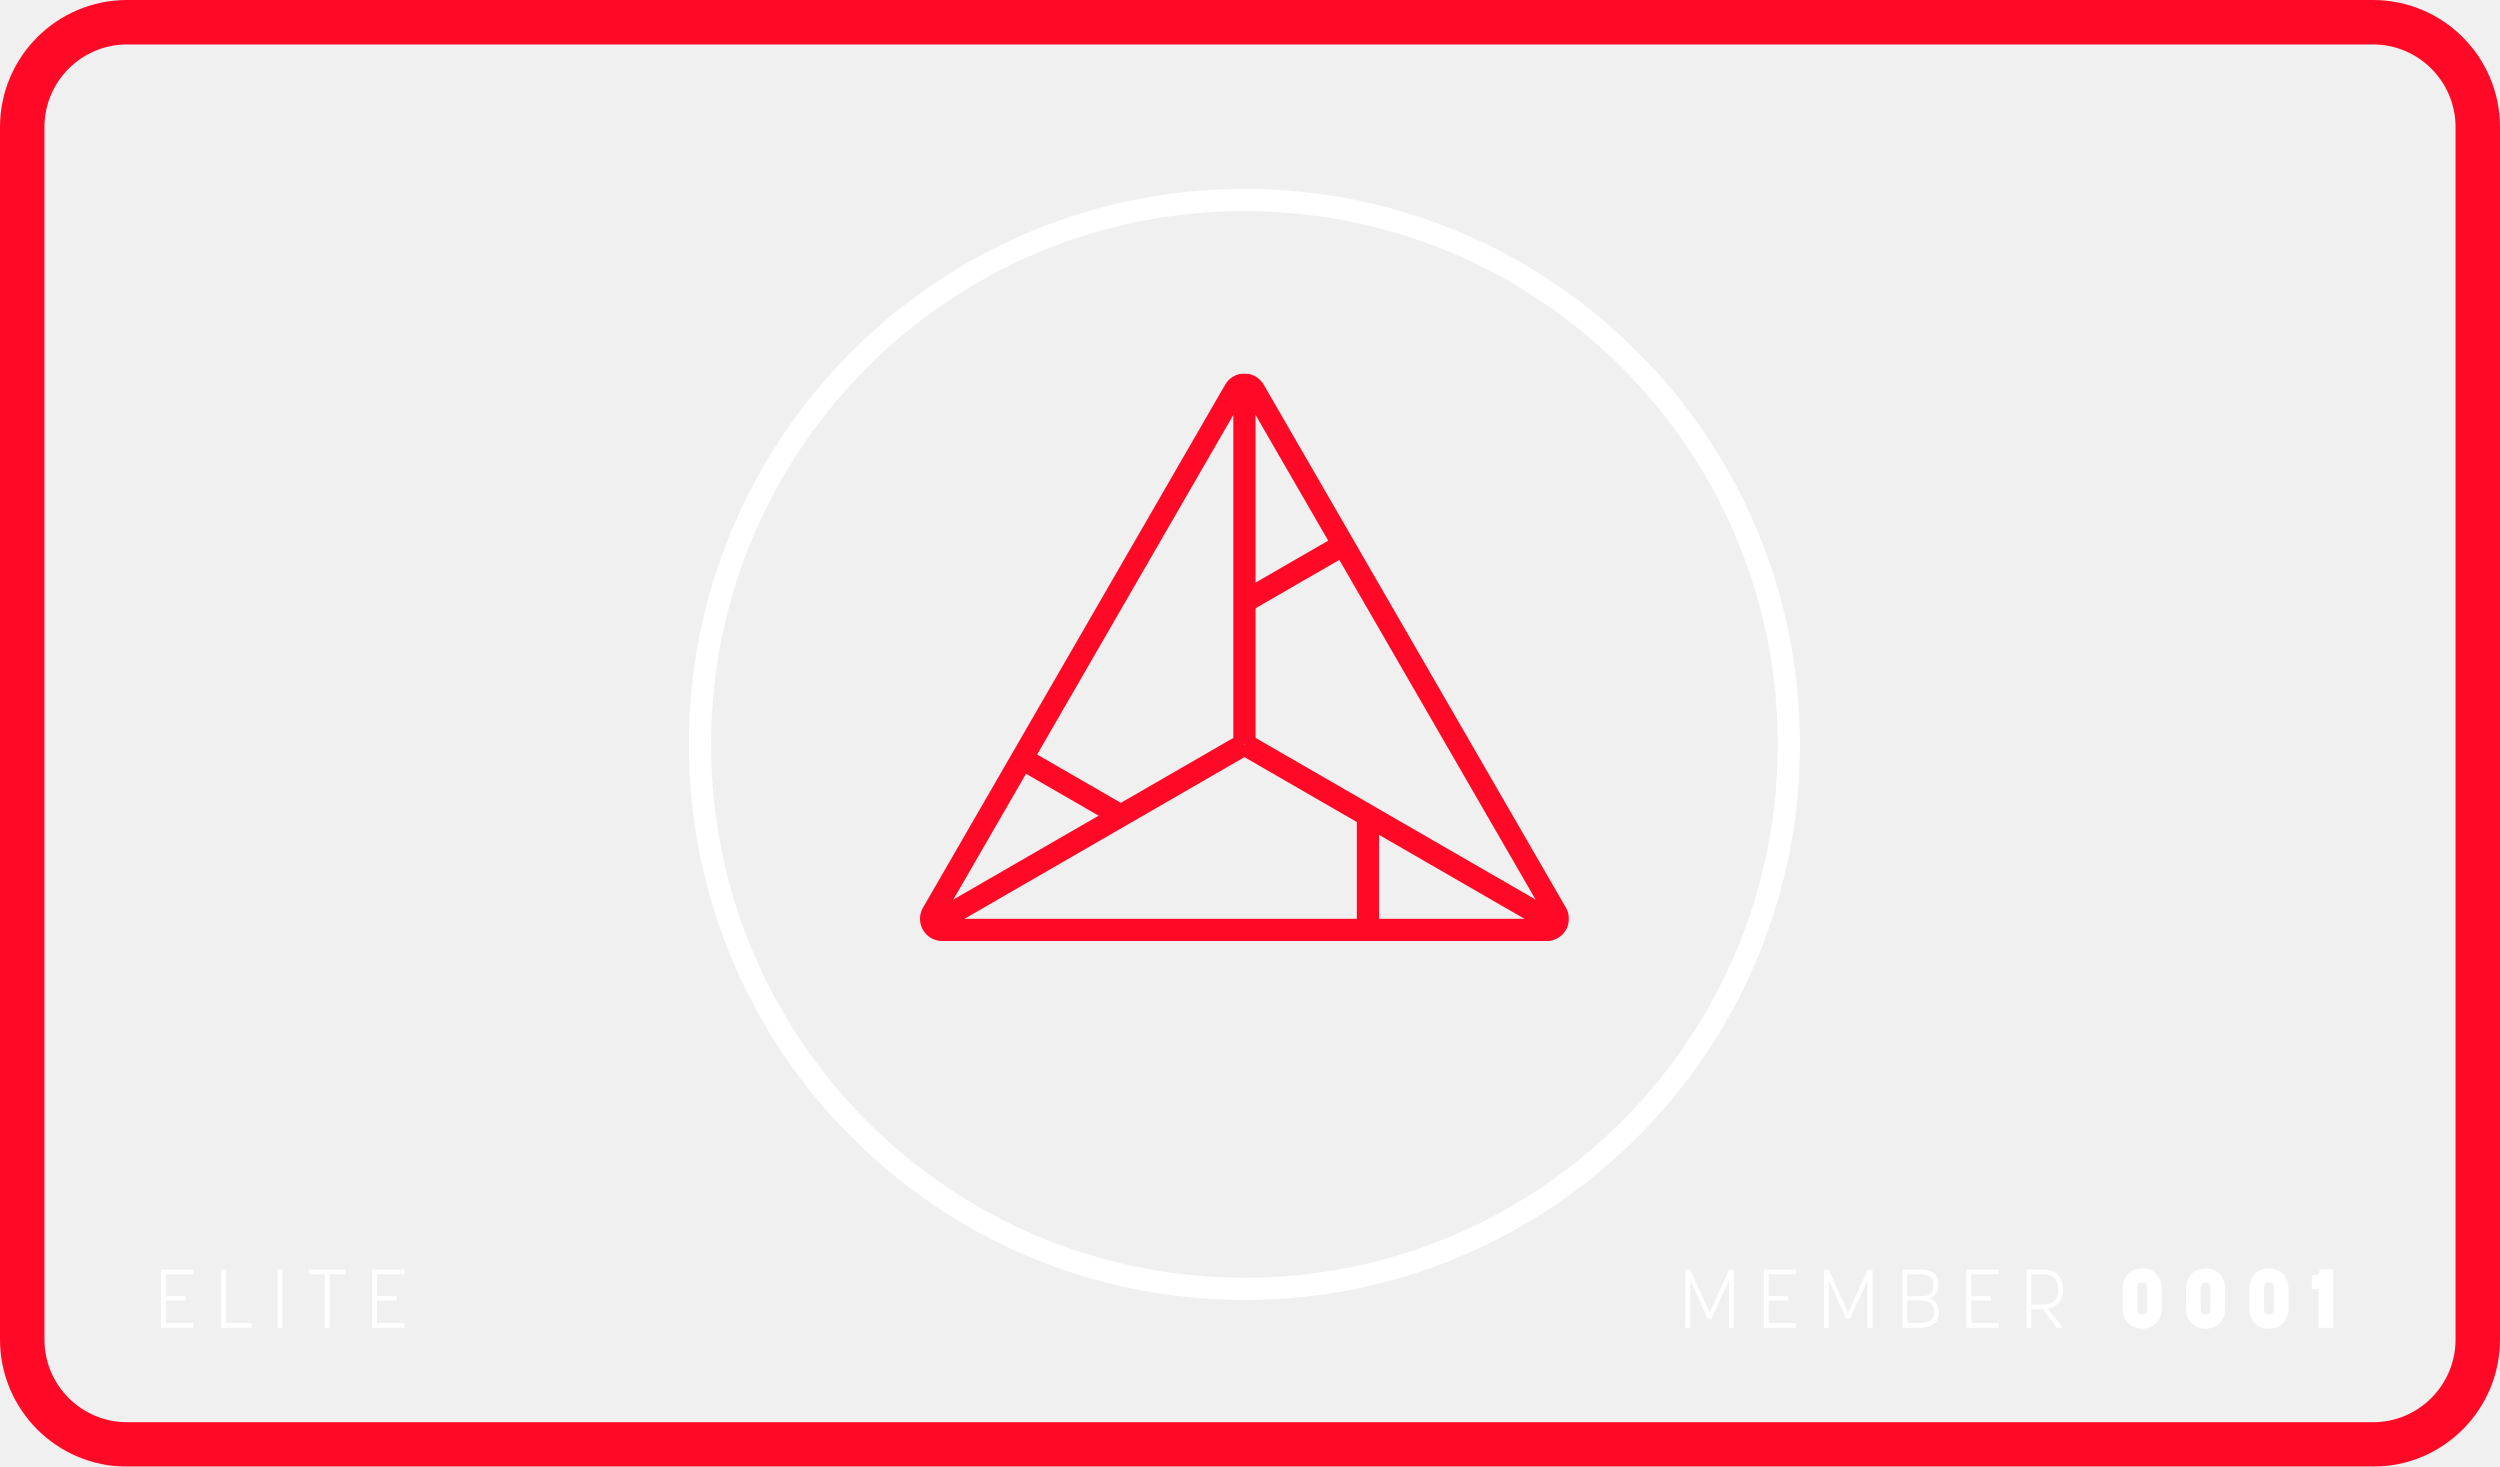
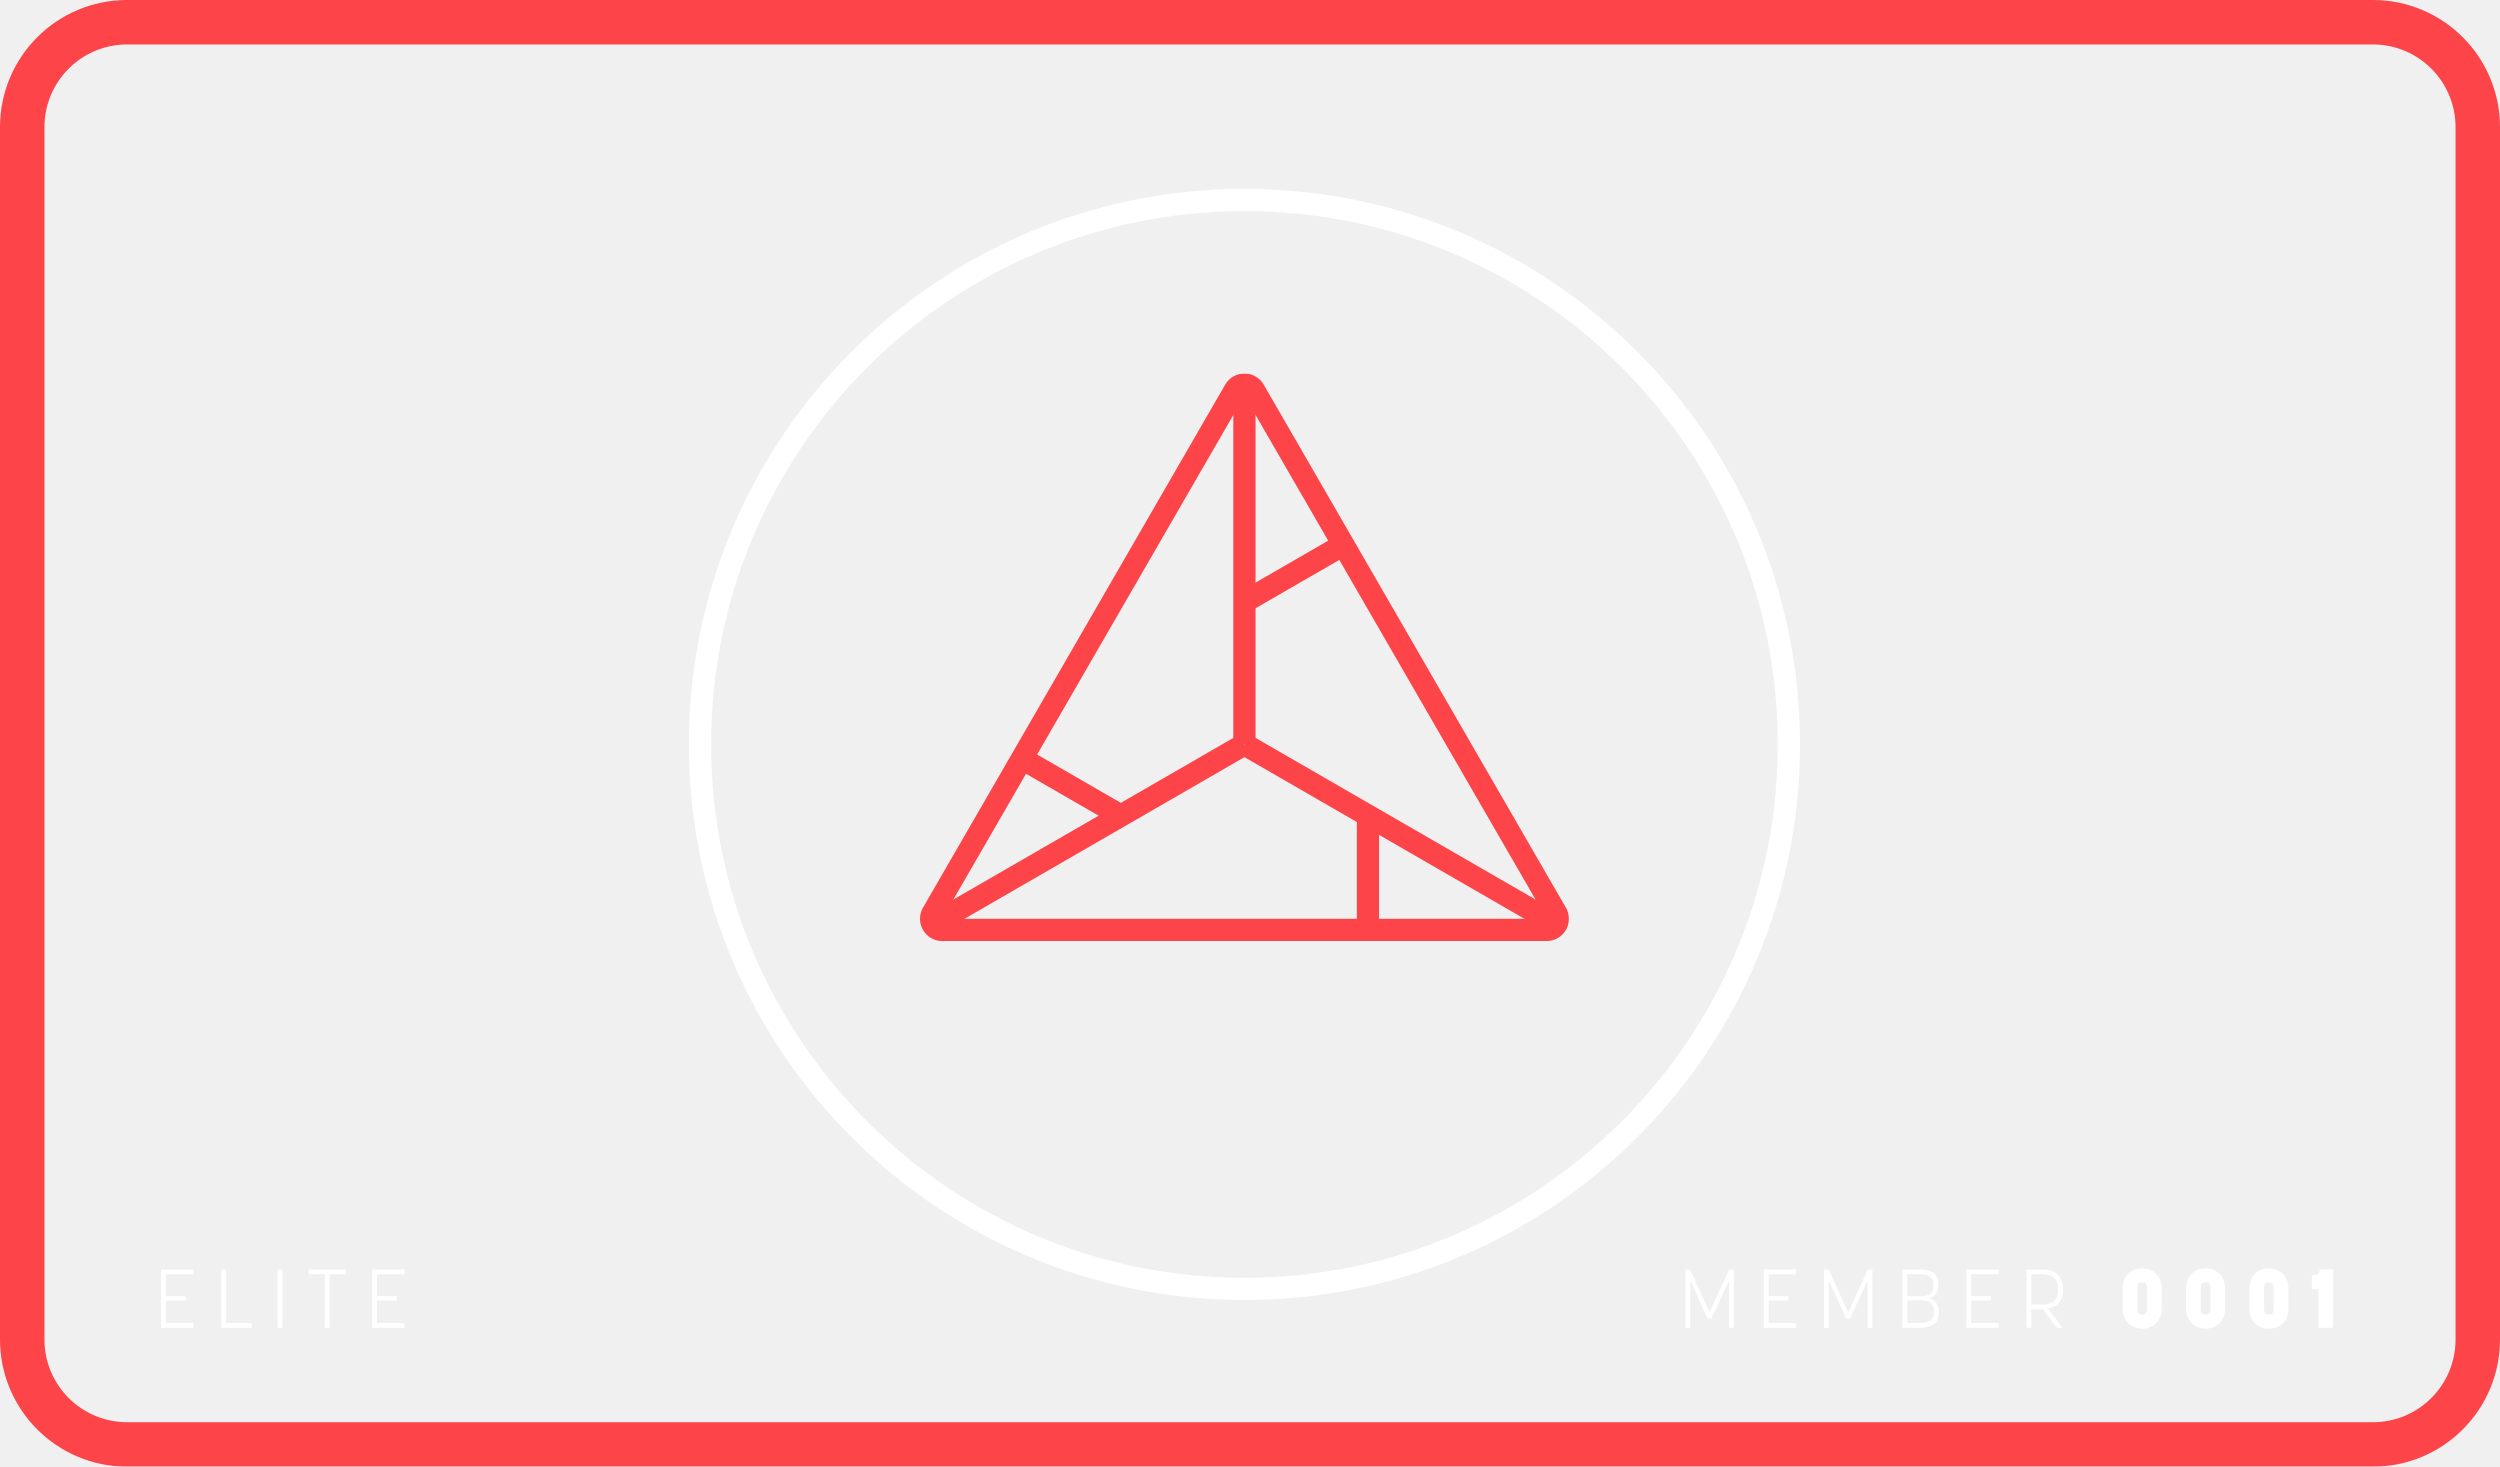
<svg xmlns="http://www.w3.org/2000/svg" xmlns:xlink="http://www.w3.org/1999/xlink" width="225" height="132" viewBox="0 0 225 132">
  <defs>
    <path id="a" d="M217,116.557 C217,120.668 213.667,124 209.562,124 L7.438,124 C3.33,124 0,120.667 0,116.557 L0,7.443 C0,3.332 3.333,2.35993927e-14 7.438,2.33479911e-14 L209.562,-6.64996817e-15 C213.67,-6.90151133e-15 217,3.333 217,7.443 L217,116.557 L217,116.557 Z" />
    <mask id="d" width="225" height="132" x="-4" y="-4">
      <rect width="225" height="132" x="-4" y="-4" fill="white" />
      <use fill="black" xlink:href="#a" />
    </mask>
    <circle id="b" cx="48" cy="48" r="48" />
    <mask id="e" width="100" height="100" x="-2" y="-2">
      <rect width="100" height="100" x="-2" y="-2" fill="white" />
      <use fill="black" xlink:href="#b" />
    </mask>
    <polygon id="c" points="48 16.615 20.8 63.692 75.2 63.692" />
    <mask id="f" width="58.4" height="51.077" x="-2" y="-2">
      <rect width="58.4" height="51.077" x="18.8" y="14.615" fill="white" />
      <use fill="black" xlink:href="#c" />
    </mask>
  </defs>
  <g fill="none" fill-rule="evenodd" transform="translate(4 4)">
-     <use stroke="#FF0926" stroke-width="8" mask="url(#d)" transform="matrix(-1 0 0 1 217 0)" xlink:href="#a" />
+     <use stroke="#fc4449" stroke-width="8" mask="url(#d)" transform="matrix(-1 0 0 1 217 0)" xlink:href="#a" />
    <g transform="translate(60 15)">
      <use stroke="#FFFFFF" stroke-width="4" mask="url(#e)" xlink:href="#b" />
-       <use stroke="#FF0926" stroke-width="4" mask="url(#f)" stroke-linejoin="round" xlink:href="#c" />
-       <rect width="2" height="31.385" x="47" y="16.615" fill="#FF0926" />
-       <rect width="2" height="31.385" x="60.61" y="40.154" fill="#FF0926" transform="rotate(-60 61.61 55.846)" />
-       <rect width="2" height="31.385" x="33.39" y="40.154" fill="#FF0926" transform="rotate(60 34.39 55.846)" />
-       <rect width="2" height="10.303" x="58.115" y="54.291" fill="#FF0926" />
-       <rect width="2" height="10.303" x="51.352" y="27.501" fill="#FF0926" transform="rotate(-120 52.352 32.653)" />
-       <rect width="2" height="10.303" x="31.533" y="46.754" fill="#FF0926" transform="rotate(120 32.533 51.905)" />
+       <use stroke="#fc4449" stroke-width="4" mask="url(#f)" stroke-linejoin="round" xlink:href="#c" />
+       <rect width="2" height="31.385" x="47" y="16.615" fill="#fc4449" />
+       <rect width="2" height="31.385" x="60.61" y="40.154" fill="#fc4449" transform="rotate(-60 61.61 55.846)" />
+       <rect width="2" height="31.385" x="33.39" y="40.154" fill="#fc4449" transform="rotate(60 34.39 55.846)" />
+       <rect width="2" height="10.303" x="58.115" y="54.291" fill="#fc4449" />
+       <rect width="2" height="10.303" x="51.352" y="27.501" fill="#fc4449" transform="rotate(-120 52.352 32.653)" />
+       <rect width="2" height="10.303" x="31.533" y="46.754" fill="#fc4449" transform="rotate(120 32.533 51.905)" />
    </g>
    <path fill="#FFFFFF" d="M150.037 114.667L151.607 111.252 151.607 115.5 152.046 115.5 152.046 110.255 151.63 110.255 149.859 114.116 148.103 110.255 147.686 110.255 147.686 115.5 148.125 115.5 148.125 111.259 149.688 114.667 150.037 114.667zM155.181 113.045L156.952 113.045 156.952 112.65 155.181 112.65 155.181 110.686 157.651 110.686 157.651 110.255 154.742 110.255 154.742 115.5 157.651 115.5 157.651 115.076 155.181 115.076 155.181 113.045zM162.512 114.667L164.082 111.252 164.082 115.5 164.521 115.5 164.521 110.255 164.104 110.255 162.333 114.116 160.577 110.255 160.161 110.255 160.161 115.5 160.6 115.5 160.6 111.259 162.162 114.667 162.512 114.667zM167.216 115.5L168.801 115.5C169.843 115.5 170.497 115.106 170.497 114.101L170.497 114.042C170.497 113.387 170.178 113.022 169.612 112.851 170.148 112.688 170.453 112.323 170.453 111.654L170.453 111.579C170.453 110.597 169.791 110.255 168.749 110.255L167.216 110.255 167.216 115.5zM170.066 113.982L170.066 114.064C170.066 114.83 169.56 115.076 168.794 115.076L167.655 115.076 167.655 113.03 168.905 113.03C169.59 113.03 170.066 113.328 170.066 113.982L170.066 113.982zM167.655 110.686L168.742 110.686C169.508 110.686 170.014 110.887 170.014 111.616L170.014 111.706C170.014 112.368 169.612 112.665 168.935 112.665L167.655 112.665 167.655 110.686zM173.409 113.045L175.18 113.045 175.18 112.65 173.409 112.65 173.409 110.686 175.879 110.686 175.879 110.255 172.97 110.255 172.97 115.5 175.879 115.5 175.879 115.076 173.409 115.076 173.409 113.045zM179.847 113.833L181.119 115.5 181.648 115.5 180.293 113.759C181.104 113.64 181.662 113.097 181.662 112.167L181.662 111.973C181.662 110.872 180.956 110.255 179.907 110.255L178.389 110.255 178.389 115.5 178.828 115.5 178.828 113.833 179.847 113.833zM178.828 110.686L179.869 110.686C180.658 110.686 181.223 111.073 181.223 111.959L181.223 112.167C181.223 113.008 180.651 113.409 179.869 113.409L178.828 113.409 178.828 110.686zM188.802 115.582C189.829 115.582 190.558 114.838 190.558 113.774L190.558 111.966C190.558 110.895 189.829 110.151 188.802 110.151 187.761 110.151 187.039 110.895 187.039 111.966L187.039 113.774C187.039 114.838 187.761 115.582 188.802 115.582L188.802 115.582zM188.802 111.415C189.003 111.415 189.234 111.468 189.234 111.921L189.234 113.819C189.234 114.265 188.988 114.317 188.802 114.317 188.616 114.317 188.363 114.265 188.363 113.819L188.363 111.921C188.363 111.468 188.594 111.415 188.802 111.415L188.802 111.415zM194.504 115.582C195.531 115.582 196.26 114.838 196.26 113.774L196.26 111.966C196.26 110.895 195.531 110.151 194.504 110.151 193.462 110.151 192.741 110.895 192.741 111.966L192.741 113.774C192.741 114.838 193.462 115.582 194.504 115.582L194.504 115.582zM194.504 111.415C194.705 111.415 194.935 111.468 194.935 111.921L194.935 113.819C194.935 114.265 194.69 114.317 194.504 114.317 194.318 114.317 194.065 114.265 194.065 113.819L194.065 111.921C194.065 111.468 194.296 111.415 194.504 111.415L194.504 111.415zM200.205 115.582C201.232 115.582 201.961 114.838 201.961 113.774L201.961 111.966C201.961 110.895 201.232 110.151 200.205 110.151 199.164 110.151 198.442 110.895 198.442 111.966L198.442 113.774C198.442 114.838 199.164 115.582 200.205 115.582L200.205 115.582zM200.205 111.415C200.406 111.415 200.637 111.468 200.637 111.921L200.637 113.819C200.637 114.265 200.391 114.317 200.205 114.317 200.019 114.317 199.766 114.265 199.766 113.819L199.766 111.921C199.766 111.468 199.997 111.415 200.205 111.415L200.205 111.415zM204.069 112.026L204.664 112.026 204.664 115.5 205.989 115.5 205.989 110.247 204.769 110.247C204.769 110.657 204.62 110.761 204.069 110.761L204.069 112.026zM10.932 113.045L12.703 113.045 12.703 112.65 10.932 112.65 10.932 110.686 13.402 110.686 13.402 110.255 10.493 110.255 10.493 115.5 13.402 115.5 13.402 115.076 10.932 115.076 10.932 113.045zM15.912 110.255L15.912 115.5 18.657 115.5 18.657 115.076 16.351 115.076 16.351 110.255 15.912 110.255zM20.981 110.255L20.981 115.5 21.42 115.5 21.42 110.255 20.981 110.255zM25.67 115.5L25.67 110.686 27.129 110.686 27.129 110.255 23.781 110.255 23.781 110.686 25.232 110.686 25.232 115.5 25.67 115.5zM29.929 113.045L31.699 113.045 31.699 112.65 29.929 112.65 29.929 110.686 32.399 110.686 32.399 110.255 29.49 110.255 29.49 115.5 32.399 115.5 32.399 115.076 29.929 115.076 29.929 113.045z" />
  </g>
</svg>
